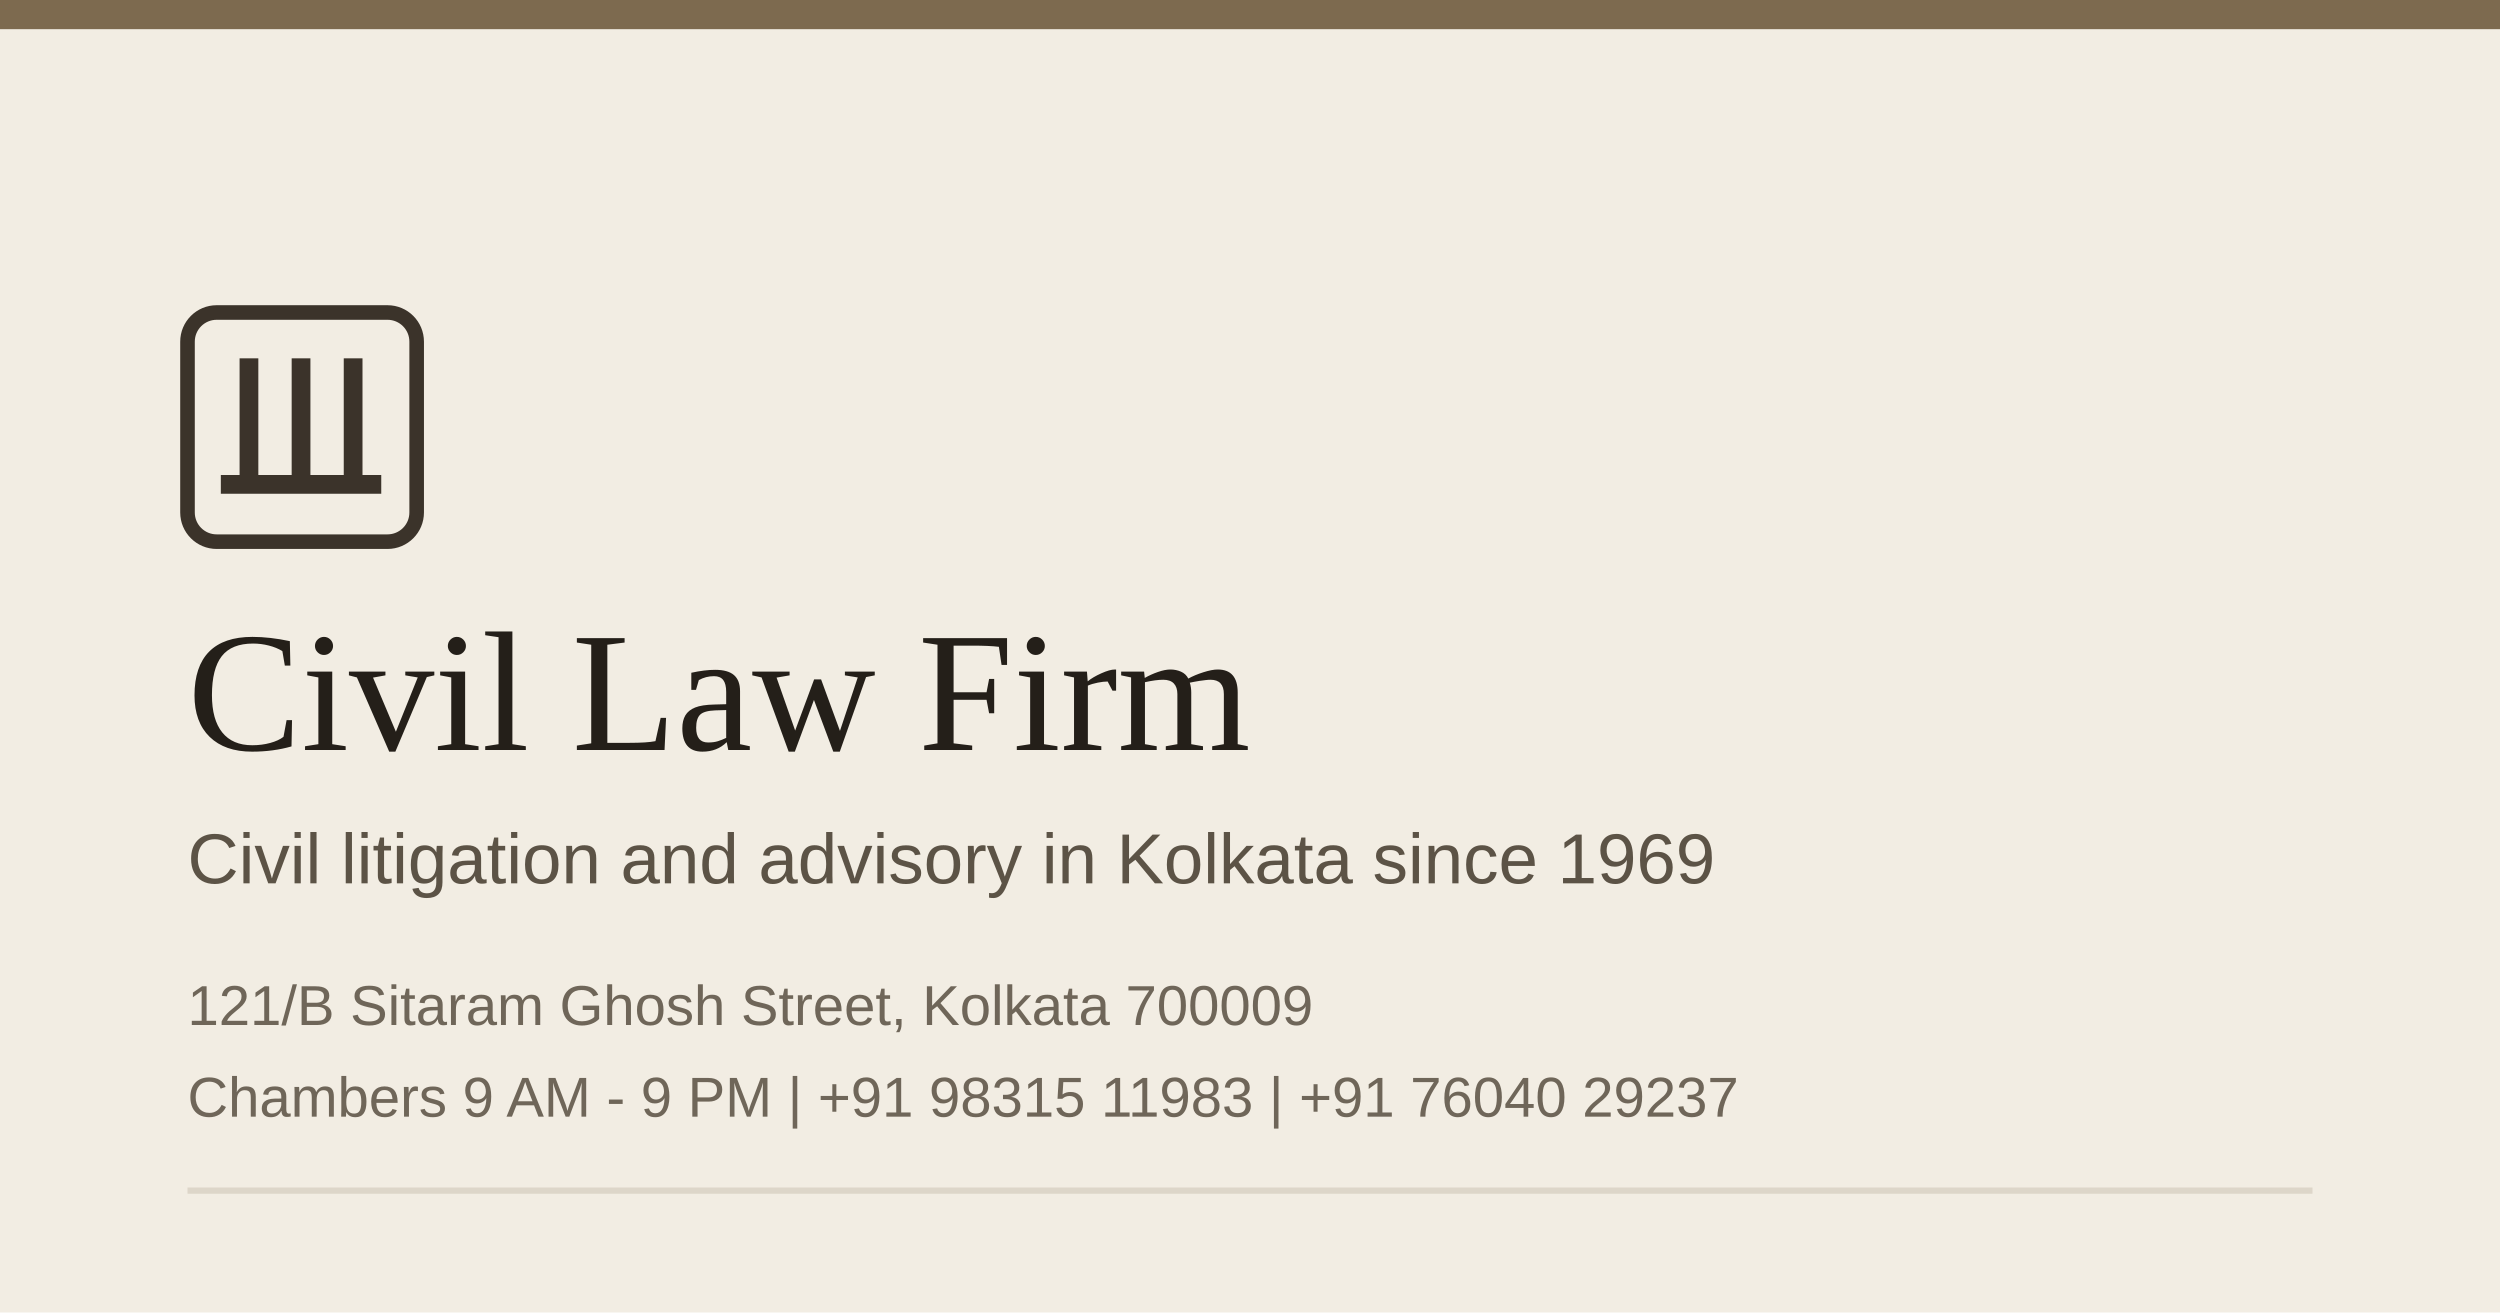
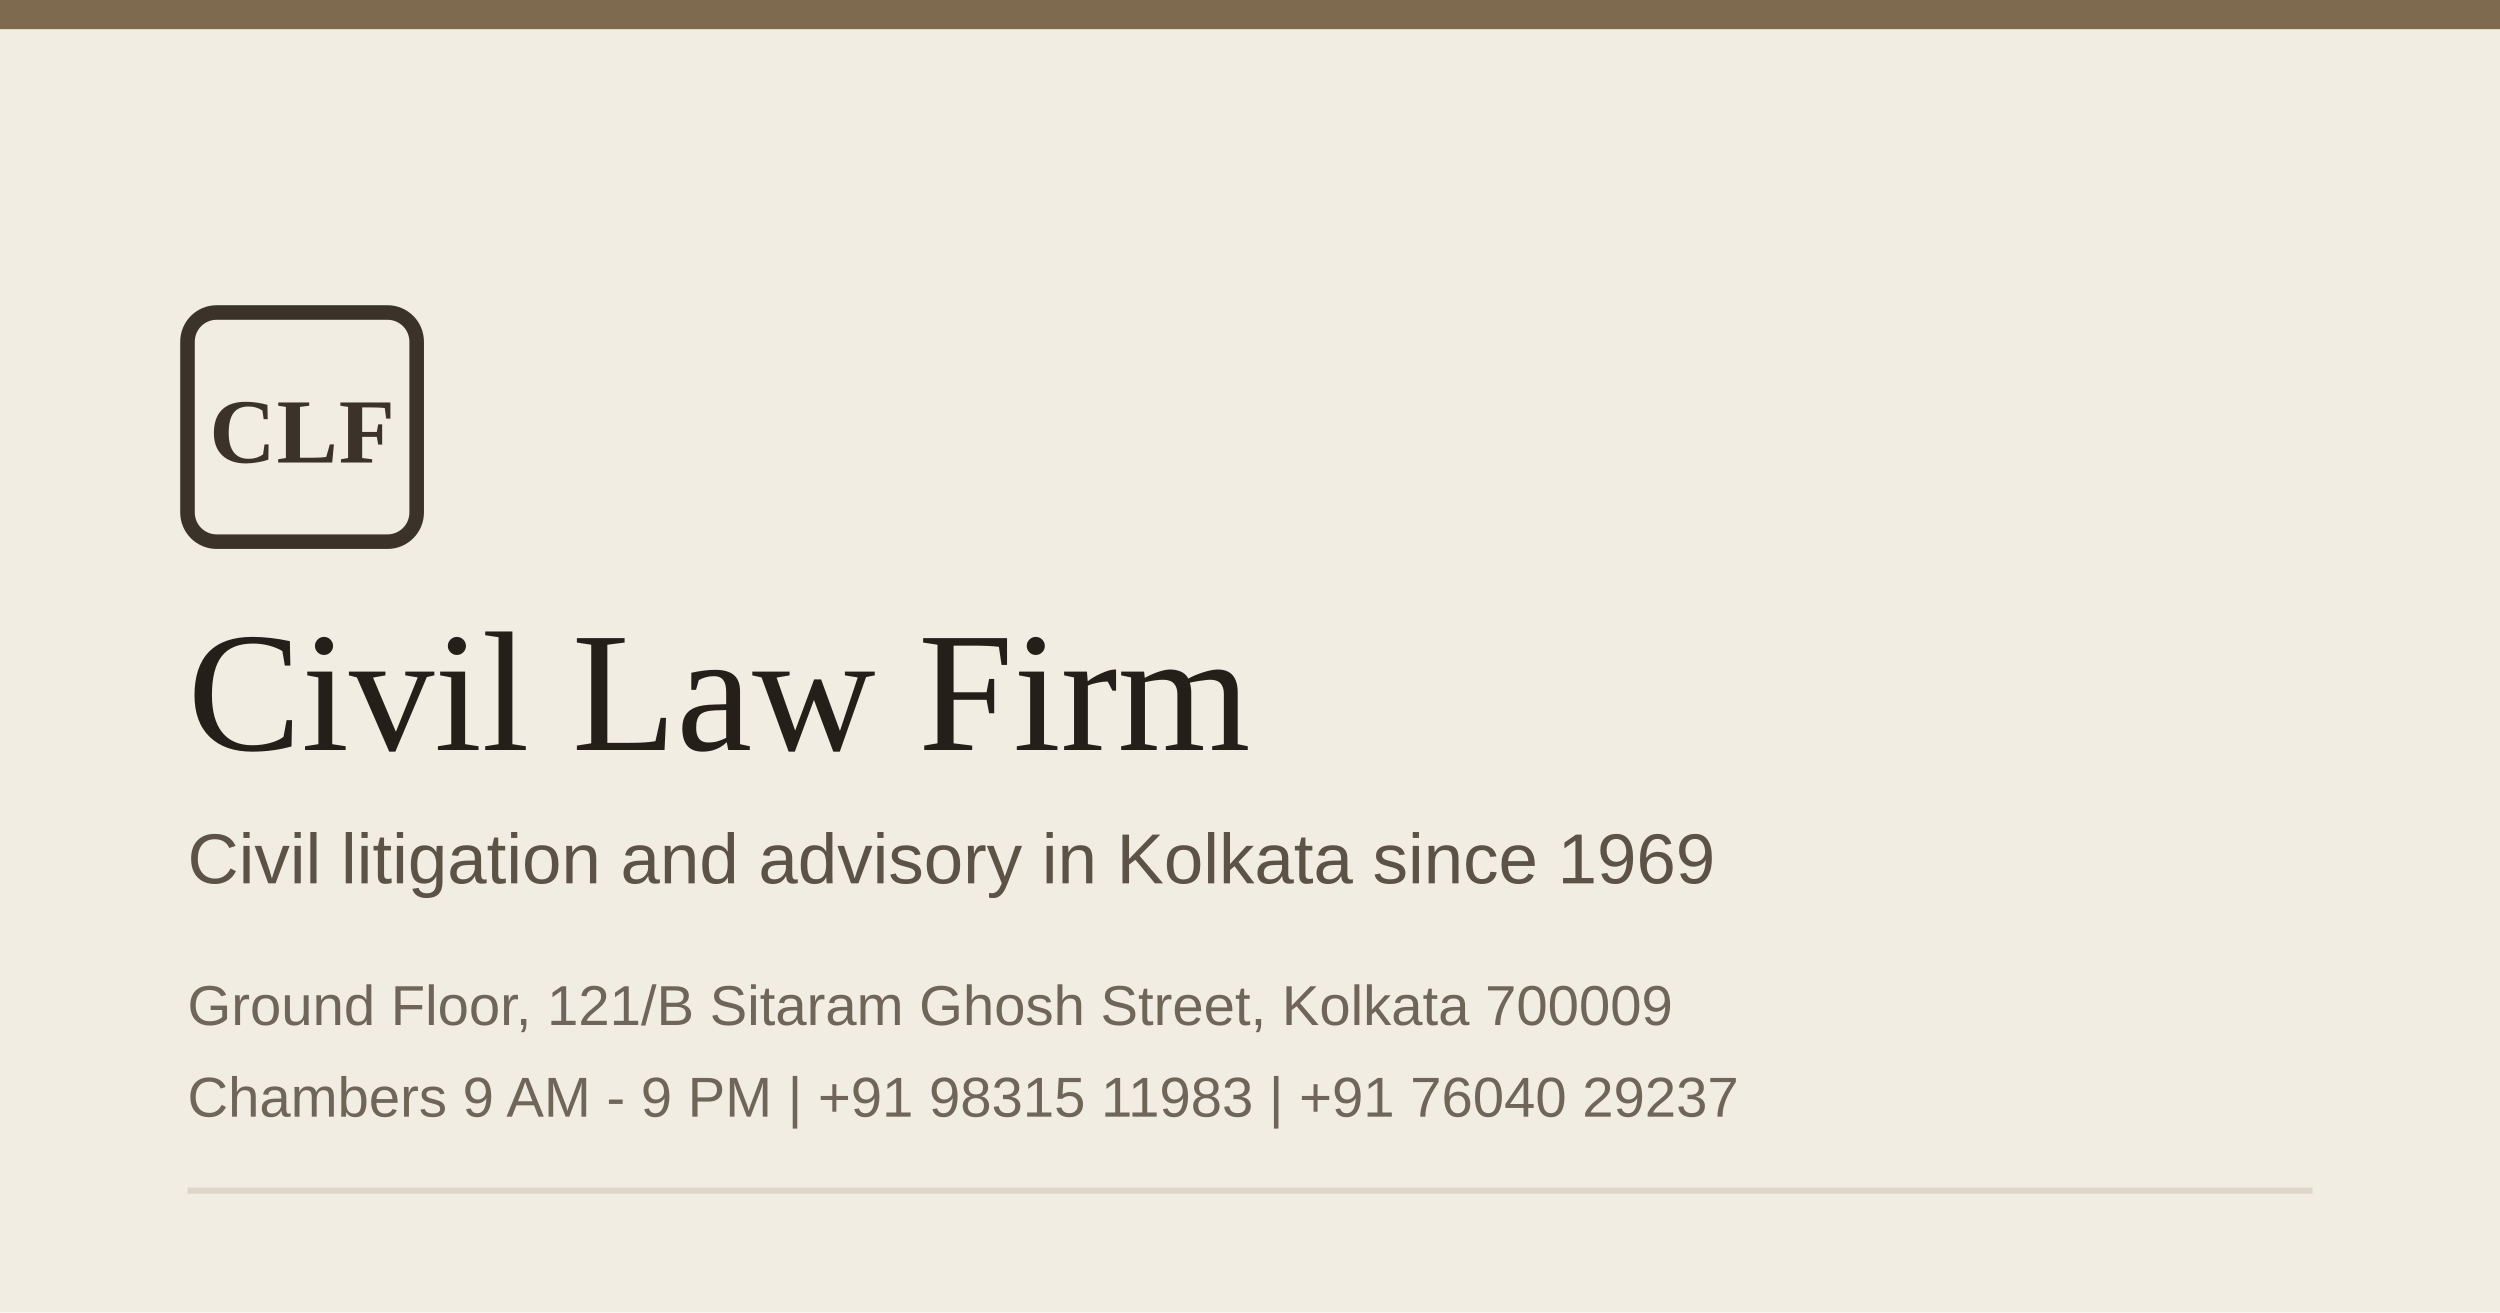
<svg xmlns="http://www.w3.org/2000/svg" viewBox="0 0 1200 630" width="1200" height="630">
  <rect width="1200" height="630" fill="#f2ede3" />
  <rect x="0" y="0" width="1200" height="14" fill="#7d6a4f" />
  <g fill="none" stroke="#3b332a" stroke-width="7">
    <rect x="90" y="150" width="110" height="110" rx="14" />
  </g>
-   <g fill="#3b332a">
-     <rect x="115" y="172" width="9" height="60" />
-     <rect x="140" y="172" width="9" height="60" />
-     <rect x="165" y="172" width="9" height="60" />
-     <rect x="106" y="228" width="77" height="9" />
-   </g>
+   <text x="145" y="222" text-anchor="middle" fill="#3b332a" font-family="Georgia, 'Times New Roman', serif" font-weight="700" font-size="44" letter-spacing="0.5">CLF</text>
  <text x="90" y="360" fill="#241f19" font-family="Georgia, 'Times New Roman', serif" font-size="82">Civil Law Firm</text>
  <text x="90" y="424" fill="#5c5346" font-family="system-ui, Arial, sans-serif" font-size="34">Civil litigation and advisory in Kolkata since 1969</text>
-   <text x="90" y="492" fill="#6f6659" font-family="system-ui, Arial, sans-serif" font-size="27">121/B Sitaram Ghosh Street, Kolkata 700009</text>
+   <text x="90" y="492" fill="#6f6659" font-family="system-ui, Arial, sans-serif" font-size="27">Ground Floor, 121/B Sitaram Ghosh Street, Kolkata 700009</text>
  <text x="90" y="536" fill="#6f6659" font-family="system-ui, Arial, sans-serif" font-size="27">Chambers 9 AM - 9 PM  |  +91 98315 11983  |  +91 76040 29237</text>
  <rect x="90" y="570" width="1020" height="3" fill="#ddd6c9" />
</svg>
